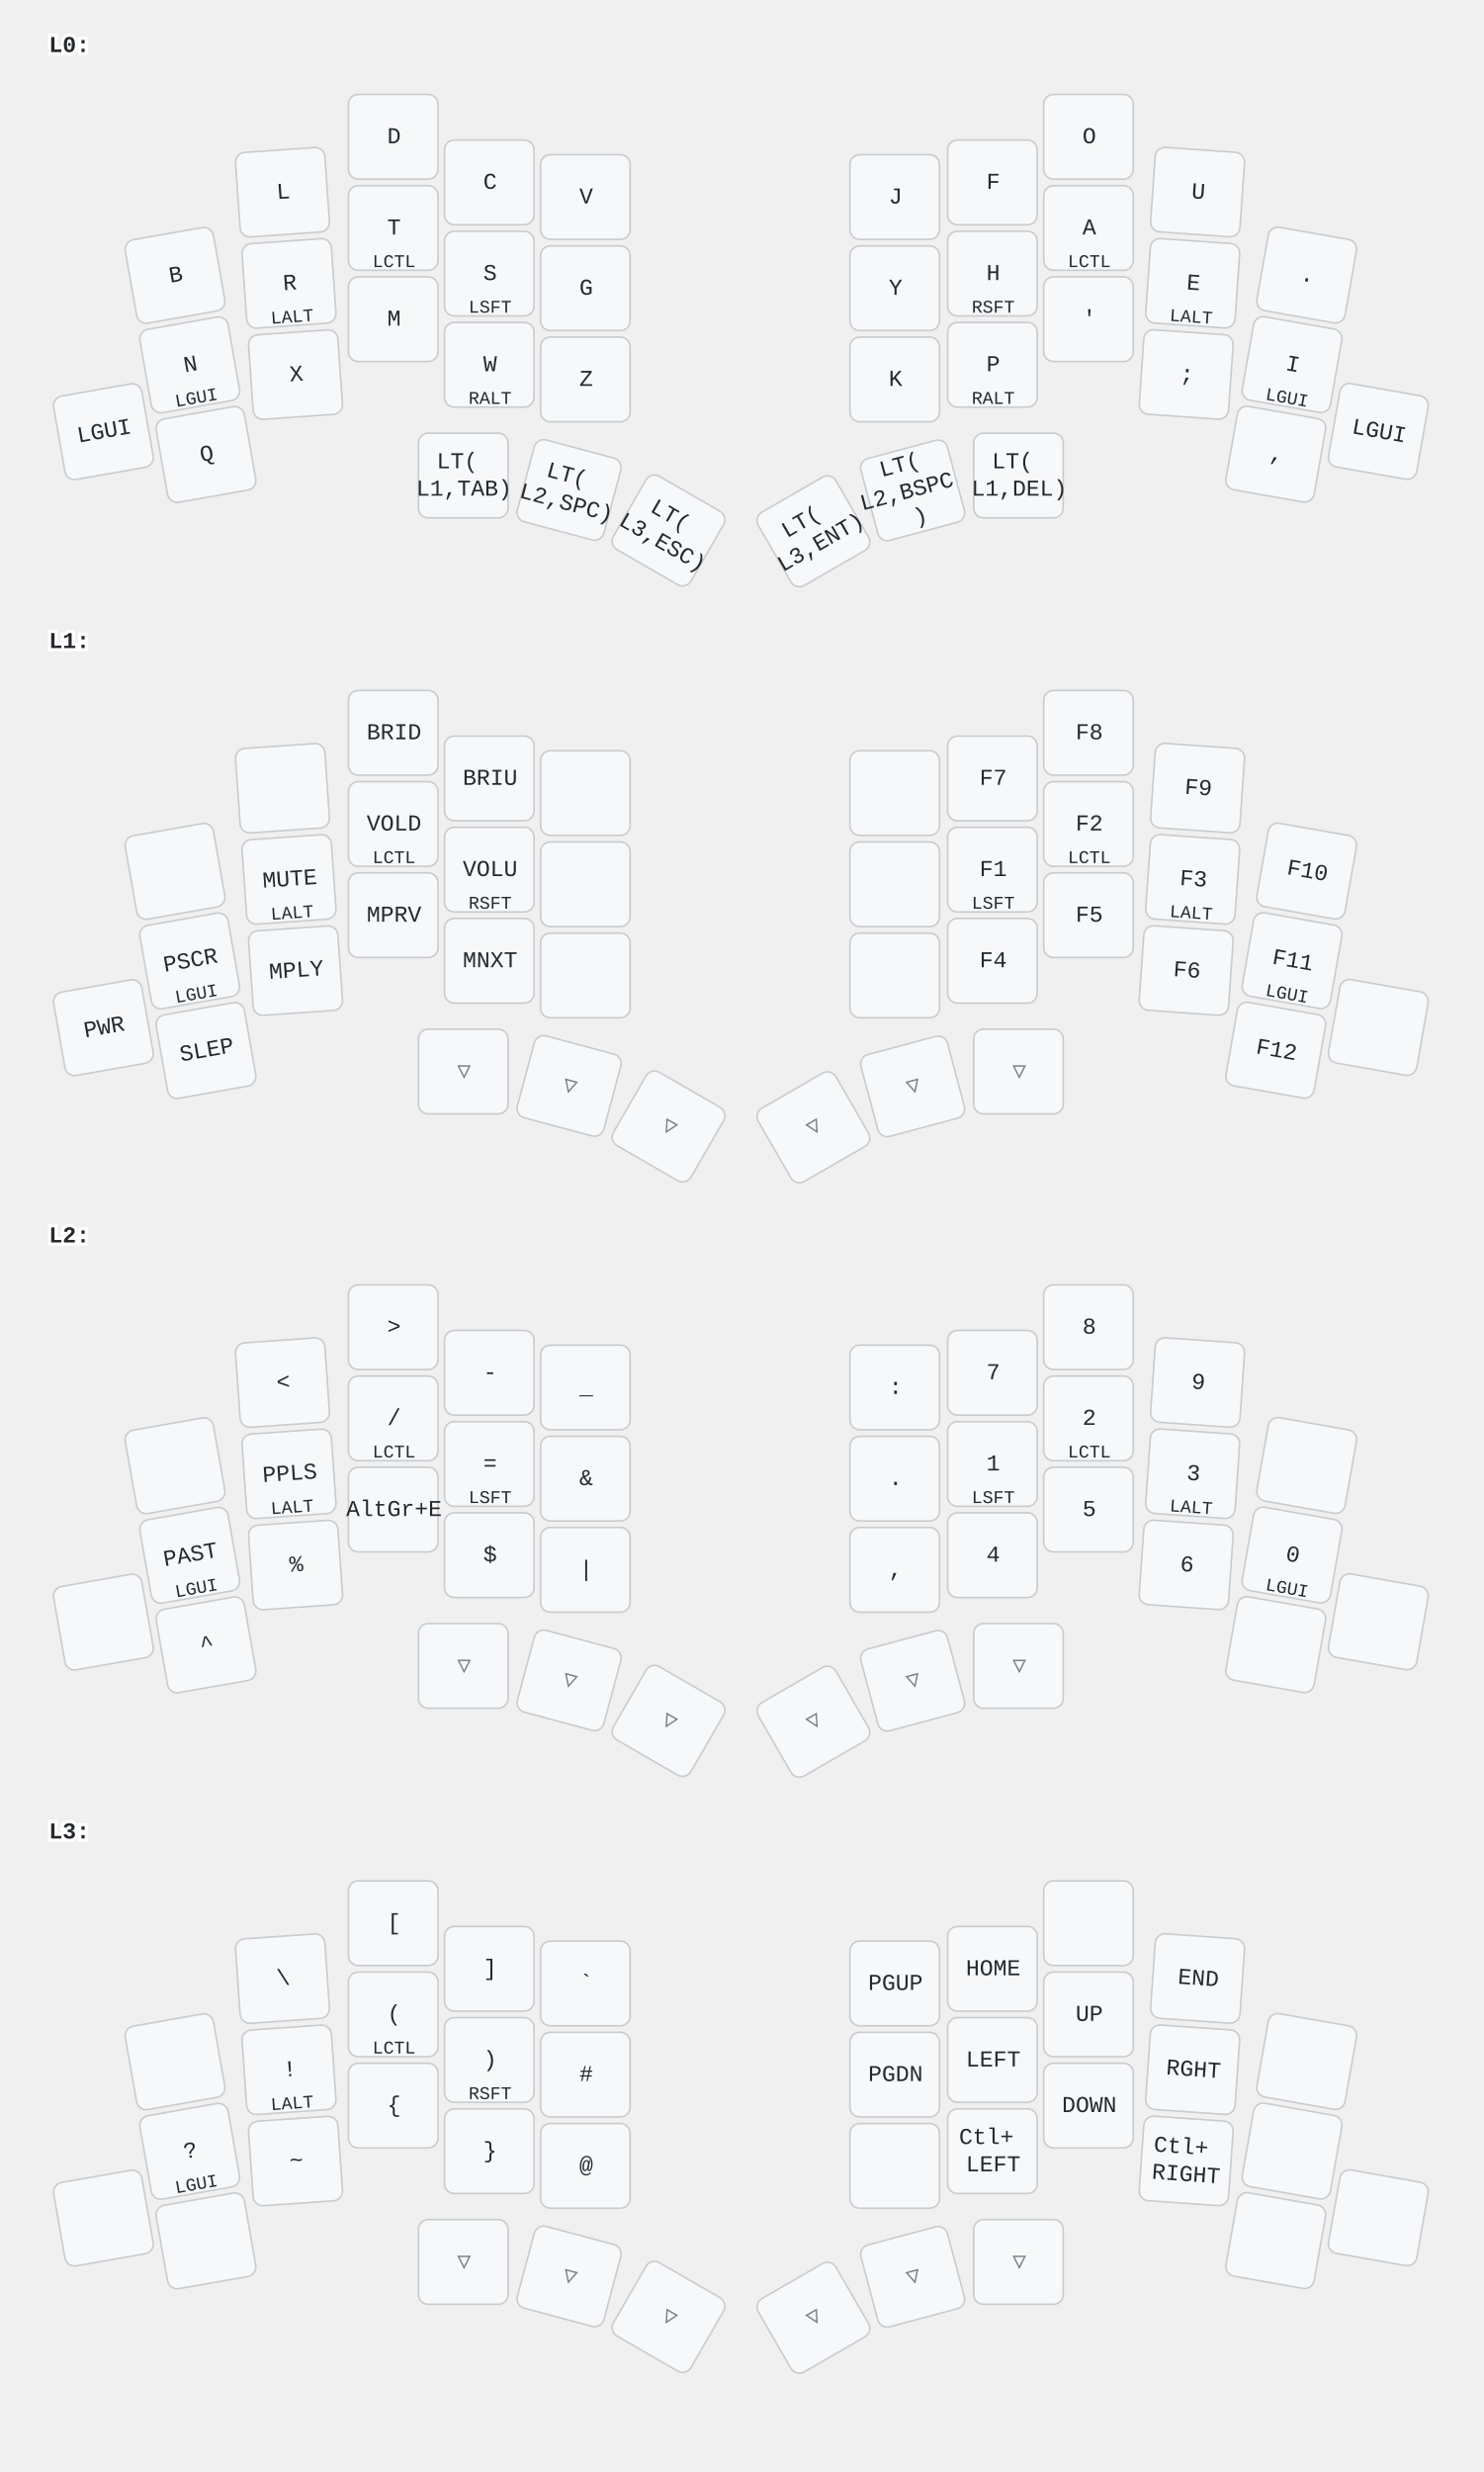
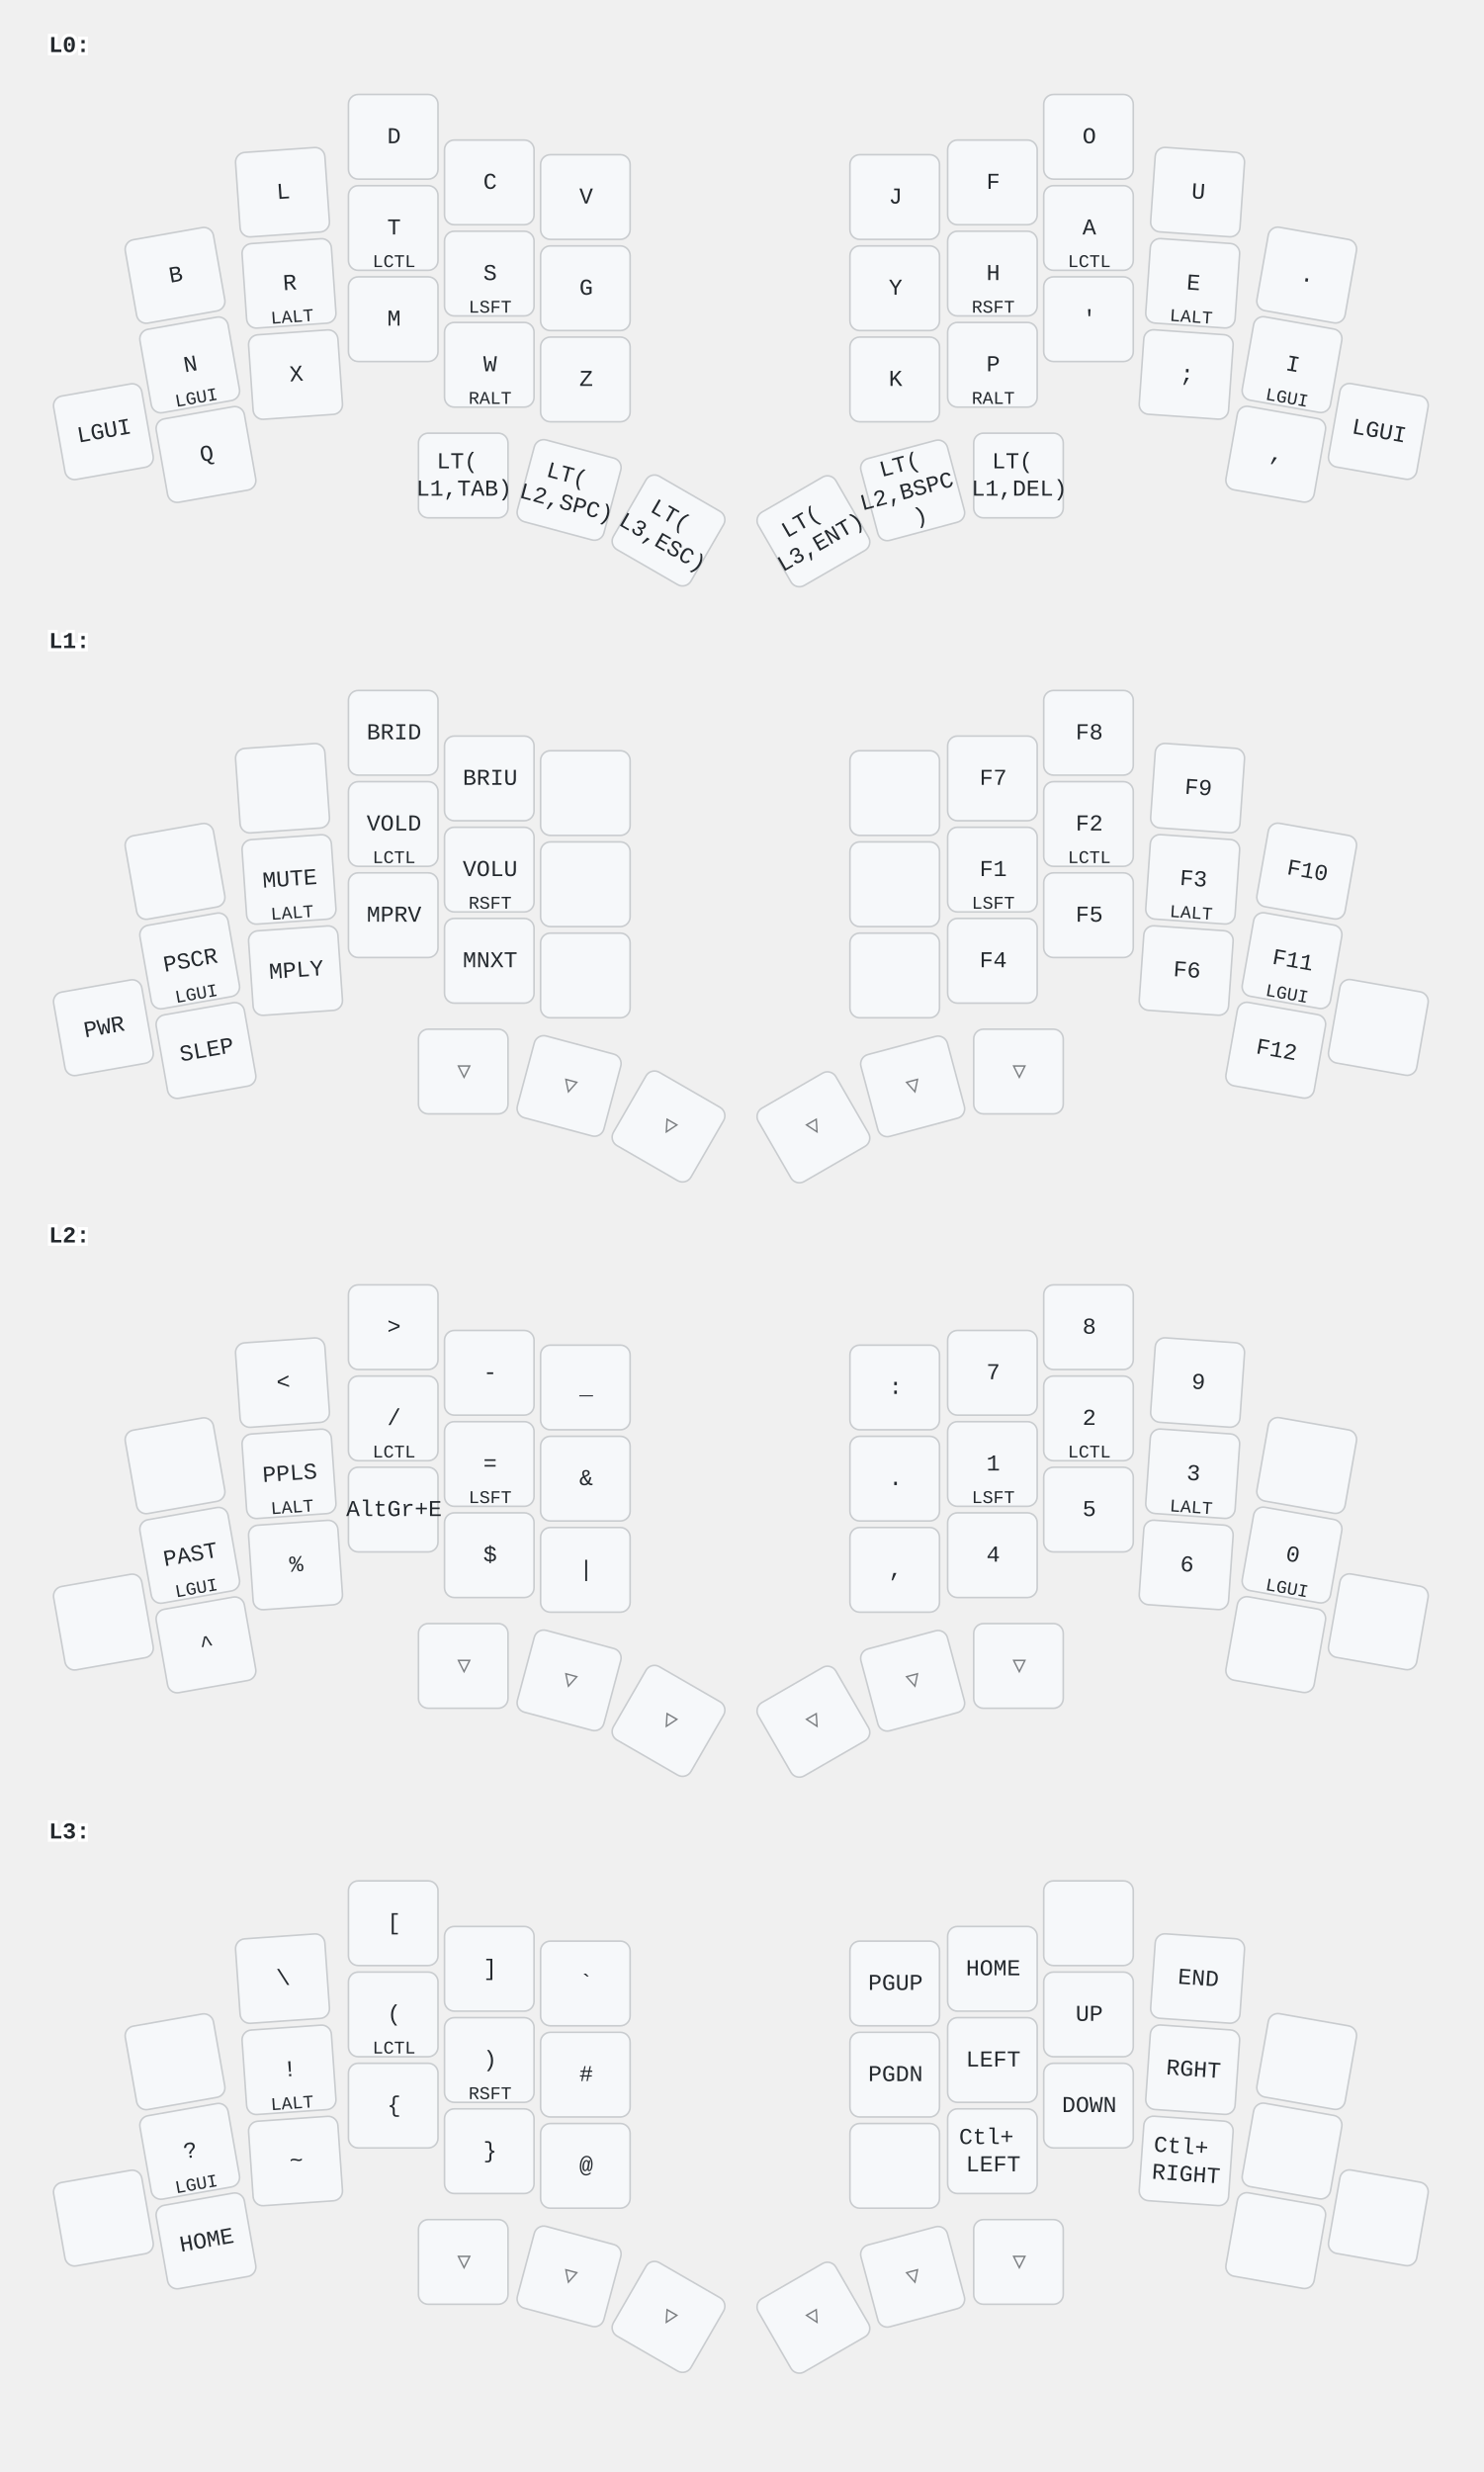
<svg xmlns="http://www.w3.org/2000/svg" width="911" height="1518" viewBox="0 0 911 1518" class="keymap">
  <style>/* inherit to force styles through use tags */
svg path {
    fill: inherit;
}

/* font and background color specifications */
svg.keymap {
    font-family: SFMono-Regular,Consolas,Liberation Mono,Menlo,monospace;
    font-size: 14px;
    font-kerning: normal;
    text-rendering: optimizeLegibility;
    fill: #24292e;
}

/* default key styling */
rect.key {
    fill: #f6f8fa;
}

rect.key, rect.combo {
    stroke: #c9cccf;
    stroke-width: 1;
}

/* default key side styling, only used is draw_key_sides is set */
rect.side {
    filter: brightness(90%);
}

/* color accent for combo boxes */
rect.combo, rect.combo-separate {
    fill: #cdf;
}

/* color accent for held keys */
rect.held, rect.combo.held {
    fill: #fdd;
}

/* color accent for ghost (optional) keys */
rect.ghost, rect.combo.ghost {
    stroke-dasharray: 4, 4;
    stroke-width: 2;
}

text {
    text-anchor: middle;
    dominant-baseline: middle;
}

/* styling for layer labels */
text.label {
    font-weight: bold;
    text-anchor: start;
    stroke: white;
    stroke-width: 4;
    paint-order: stroke;
}

/* styling for optional footer */
text.footer {
    text-anchor: end;
    dominant-baseline: auto;
    stroke: white;
    stroke-width: 4;
    paint-order: stroke;
}

/* styling for combo tap, and key non-tap label text */
text.combo, text.hold, text.shifted, text.left, text.right {
    font-size: 11px;
}

text.hold {
    text-anchor: middle;
    dominant-baseline: auto;
}

text.shifted {
    text-anchor: middle;
    dominant-baseline: hanging;
}

text.left {
    text-anchor: start;
}

text.right {
    text-anchor: end;
}

text.layer-activator {
    text-decoration: underline;
}

/* styling for hold/shifted label text in combo box */
text.combo.hold, text.combo.shifted, text.combo.left, text.combo.right {
    font-size: 8px;
}

/* lighter symbol for transparent keys */
text.trans {
    fill: #7b7e81;
}

/* styling for combo dendrons */
path.combo {
    stroke-width: 1;
    stroke: gray;
    fill: none;
}

/* Start Tabler Icons Cleanup */
/* cannot use height/width with glyphs */
.icon-tabler &gt; path {
    fill: inherit;
    stroke: inherit;
    stroke-width: 2;
}
/* hide tabler's default box */
.icon-tabler &gt; path[stroke="none"][fill="none"] {
    visibility: hidden;
}
/* End Tabler Icons Cleanup */
</style>
  <g transform="translate(30, 0)" class="layer-L0">
    <text x="0" y="28" class="label" id="L0">L0:</text>
    <g transform="translate(0, 56)">
      <g transform="translate(78, 113) rotate(-10.0)" class="key keypos-0">
        <rect rx="6" ry="6" x="-28" y="-26" width="55" height="52" class="key" />
        <text x="0" y="0" class="key tap">B</text>
      </g>
      <g transform="translate(144, 62) rotate(-4.0)" class="key keypos-1">
        <rect rx="6" ry="6" x="-28" y="-26" width="55" height="52" class="key" />
        <text x="0" y="0" class="key tap">L</text>
      </g>
      <g transform="translate(212, 28)" class="key keypos-2">
        <rect rx="6" ry="6" x="-28" y="-26" width="55" height="52" class="key" />
        <text x="0" y="0" class="key tap">D</text>
      </g>
      <g transform="translate(271, 56)" class="key keypos-3">
        <rect rx="6" ry="6" x="-28" y="-26" width="55" height="52" class="key" />
        <text x="0" y="0" class="key tap">C</text>
      </g>
      <g transform="translate(330, 65)" class="key keypos-4">
        <rect rx="6" ry="6" x="-28" y="-26" width="55" height="52" class="key" />
        <text x="0" y="0" class="key tap">V</text>
      </g>
      <g transform="translate(520, 65)" class="key keypos-5">
        <rect rx="6" ry="6" x="-28" y="-26" width="55" height="52" class="key" />
        <text x="0" y="0" class="key tap">J</text>
      </g>
      <g transform="translate(580, 56)" class="key keypos-6">
        <rect rx="6" ry="6" x="-28" y="-26" width="55" height="52" class="key" />
        <text x="0" y="0" class="key tap">F</text>
      </g>
      <g transform="translate(639, 28)" class="key keypos-7">
        <rect rx="6" ry="6" x="-28" y="-26" width="55" height="52" class="key" />
        <text x="0" y="0" class="key tap">O</text>
      </g>
      <g transform="translate(706, 62) rotate(4.0)" class="key keypos-8">
        <rect rx="6" ry="6" x="-28" y="-26" width="55" height="52" class="key" />
        <text x="0" y="0" class="key tap">U</text>
      </g>
      <g transform="translate(773, 113) rotate(10.0)" class="key keypos-9">
        <rect rx="6" ry="6" x="-28" y="-26" width="55" height="52" class="key" />
        <text x="0" y="0" class="key tap">.</text>
      </g>
      <g transform="translate(87, 168) rotate(-10.0)" class="key keypos-10">
        <rect rx="6" ry="6" x="-28" y="-26" width="55" height="52" class="key" />
        <text x="0" y="0" class="key tap">N</text>
        <text x="0" y="24" class="key hold">LGUI</text>
      </g>
      <g transform="translate(148, 118) rotate(-4.0)" class="key keypos-11">
        <rect rx="6" ry="6" x="-28" y="-26" width="55" height="52" class="key" />
        <text x="0" y="0" class="key tap">R</text>
        <text x="0" y="24" class="key hold">LALT</text>
      </g>
      <g transform="translate(212, 84)" class="key keypos-12">
        <rect rx="6" ry="6" x="-28" y="-26" width="55" height="52" class="key" />
        <text x="0" y="0" class="key tap">T</text>
        <text x="0" y="24" class="key hold">LCTL</text>
      </g>
      <g transform="translate(271, 112)" class="key keypos-13">
        <rect rx="6" ry="6" x="-28" y="-26" width="55" height="52" class="key" />
        <text x="0" y="0" class="key tap">S</text>
        <text x="0" y="24" class="key hold">LSFT</text>
      </g>
      <g transform="translate(330, 121)" class="key keypos-14">
        <rect rx="6" ry="6" x="-28" y="-26" width="55" height="52" class="key" />
        <text x="0" y="0" class="key tap">G</text>
      </g>
      <g transform="translate(520, 121)" class="key keypos-15">
        <rect rx="6" ry="6" x="-28" y="-26" width="55" height="52" class="key" />
        <text x="0" y="0" class="key tap">Y</text>
      </g>
      <g transform="translate(580, 112)" class="key keypos-16">
        <rect rx="6" ry="6" x="-28" y="-26" width="55" height="52" class="key" />
        <text x="0" y="0" class="key tap">H</text>
        <text x="0" y="24" class="key hold">RSFT</text>
      </g>
      <g transform="translate(639, 84)" class="key keypos-17">
        <rect rx="6" ry="6" x="-28" y="-26" width="55" height="52" class="key" />
        <text x="0" y="0" class="key tap">A</text>
        <text x="0" y="24" class="key hold">LCTL</text>
      </g>
      <g transform="translate(703, 118) rotate(4.0)" class="key keypos-18">
        <rect rx="6" ry="6" x="-28" y="-26" width="55" height="52" class="key" />
        <text x="0" y="0" class="key tap">E</text>
        <text x="0" y="24" class="key hold">LALT</text>
      </g>
      <g transform="translate(764, 168) rotate(10.0)" class="key keypos-19">
        <rect rx="6" ry="6" x="-28" y="-26" width="55" height="52" class="key" />
        <text x="0" y="0" class="key tap">I</text>
        <text x="0" y="24" class="key hold">LGUI</text>
      </g>
      <g transform="translate(34, 209) rotate(-10.0)" class="key keypos-20">
        <rect rx="6" ry="6" x="-28" y="-26" width="55" height="52" class="key" />
        <text x="0" y="0" class="key tap">LGUI</text>
      </g>
      <g transform="translate(97, 223) rotate(-10.0)" class="key keypos-21">
        <rect rx="6" ry="6" x="-28" y="-26" width="55" height="52" class="key" />
        <text x="0" y="0" class="key tap">Q</text>
      </g>
      <g transform="translate(152, 174) rotate(-4.0)" class="key keypos-22">
        <rect rx="6" ry="6" x="-28" y="-26" width="55" height="52" class="key" />
        <text x="0" y="0" class="key tap">X</text>
      </g>
      <g transform="translate(212, 140)" class="key keypos-23">
        <rect rx="6" ry="6" x="-28" y="-26" width="55" height="52" class="key" />
        <text x="0" y="0" class="key tap">M</text>
      </g>
      <g transform="translate(271, 168)" class="key keypos-24">
        <rect rx="6" ry="6" x="-28" y="-26" width="55" height="52" class="key" />
        <text x="0" y="0" class="key tap">W</text>
        <text x="0" y="24" class="key hold">RALT</text>
      </g>
      <g transform="translate(330, 177)" class="key keypos-25">
        <rect rx="6" ry="6" x="-28" y="-26" width="55" height="52" class="key" />
        <text x="0" y="0" class="key tap">Z</text>
      </g>
      <g transform="translate(520, 177)" class="key keypos-26">
        <rect rx="6" ry="6" x="-28" y="-26" width="55" height="52" class="key" />
        <text x="0" y="0" class="key tap">K</text>
      </g>
      <g transform="translate(580, 168)" class="key keypos-27">
        <rect rx="6" ry="6" x="-28" y="-26" width="55" height="52" class="key" />
        <text x="0" y="0" class="key tap">P</text>
        <text x="0" y="24" class="key hold">RALT</text>
      </g>
      <g transform="translate(639, 140)" class="key keypos-28">
        <rect rx="6" ry="6" x="-28" y="-26" width="55" height="52" class="key" />
        <text x="0" y="0" class="key tap">'</text>
      </g>
      <g transform="translate(699, 174) rotate(4.0)" class="key keypos-29">
        <rect rx="6" ry="6" x="-28" y="-26" width="55" height="52" class="key" />
        <text x="0" y="0" class="key tap">;</text>
      </g>
      <g transform="translate(754, 223) rotate(10.0)" class="key keypos-30">
        <rect rx="6" ry="6" x="-28" y="-26" width="55" height="52" class="key" />
        <text x="0" y="0" class="key tap">,</text>
      </g>
      <g transform="translate(817, 209) rotate(10.0)" class="key keypos-31">
        <rect rx="6" ry="6" x="-28" y="-26" width="55" height="52" class="key" />
        <text x="0" y="0" class="key tap">LGUI</text>
      </g>
      <g transform="translate(255, 236)" class="key keypos-32">
        <rect rx="6" ry="6" x="-28" y="-26" width="55" height="52" class="key" />
        <text x="0" y="0" class="key tap">
          <tspan x="0" dy="-0.6em">LT(</tspan>
          <tspan x="0" dy="1.2em">L1,TAB)</tspan>
        </text>
      </g>
      <g transform="translate(320, 245) rotate(15.0)" class="key keypos-33">
        <rect rx="6" ry="6" x="-28" y="-26" width="55" height="52" class="key" />
        <text x="0" y="0" class="key tap">
          <tspan x="0" dy="-0.6em">LT(</tspan>
          <tspan x="0" dy="1.2em">L2,SPC)</tspan>
        </text>
      </g>
      <g transform="translate(381, 270) rotate(30.0)" class="key keypos-34">
        <rect rx="6" ry="6" x="-28" y="-26" width="55" height="52" class="key" />
        <text x="0" y="0" class="key tap">
          <tspan x="0" dy="-0.6em">LT(</tspan>
          <tspan x="0" dy="1.2em">L3,ESC)</tspan>
        </text>
      </g>
      <g transform="translate(470, 270) rotate(-30.0)" class="key keypos-35">
        <rect rx="6" ry="6" x="-28" y="-26" width="55" height="52" class="key" />
        <text x="0" y="0" class="key tap">
          <tspan x="0" dy="-0.6em">LT(</tspan>
          <tspan x="0" dy="1.2em">L3,ENT)</tspan>
        </text>
      </g>
      <g transform="translate(531, 245) rotate(-15.0)" class="key keypos-36">
        <rect rx="6" ry="6" x="-28" y="-26" width="55" height="52" class="key" />
        <text x="0" y="0" class="key tap">
          <tspan x="0" dy="-1.2em">LT(</tspan>
          <tspan x="0" dy="1.2em">L2,BSPC</tspan>
          <tspan x="0" dy="1.2em">)</tspan>
        </text>
      </g>
      <g transform="translate(596, 236)" class="key keypos-37">
        <rect rx="6" ry="6" x="-28" y="-26" width="55" height="52" class="key" />
        <text x="0" y="0" class="key tap">
          <tspan x="0" dy="-0.6em">LT(</tspan>
          <tspan x="0" dy="1.2em">L1,DEL)</tspan>
        </text>
      </g>
    </g>
  </g>
  <g transform="translate(30, 366)" class="layer-L1">
    <text x="0" y="28" class="label" id="L1">L1:</text>
    <g transform="translate(0, 56)">
      <g transform="translate(78, 113) rotate(-10.0)" class="key keypos-0">
        <rect rx="6" ry="6" x="-28" y="-26" width="55" height="52" class="key" />
      </g>
      <g transform="translate(144, 62) rotate(-4.0)" class="key keypos-1">
        <rect rx="6" ry="6" x="-28" y="-26" width="55" height="52" class="key" />
      </g>
      <g transform="translate(212, 28)" class="key keypos-2">
        <rect rx="6" ry="6" x="-28" y="-26" width="55" height="52" class="key" />
        <text x="0" y="0" class="key tap">BRID</text>
      </g>
      <g transform="translate(271, 56)" class="key keypos-3">
        <rect rx="6" ry="6" x="-28" y="-26" width="55" height="52" class="key" />
        <text x="0" y="0" class="key tap">BRIU</text>
      </g>
      <g transform="translate(330, 65)" class="key keypos-4">
        <rect rx="6" ry="6" x="-28" y="-26" width="55" height="52" class="key" />
      </g>
      <g transform="translate(520, 65)" class="key keypos-5">
        <rect rx="6" ry="6" x="-28" y="-26" width="55" height="52" class="key" />
      </g>
      <g transform="translate(580, 56)" class="key keypos-6">
        <rect rx="6" ry="6" x="-28" y="-26" width="55" height="52" class="key" />
        <text x="0" y="0" class="key tap">F7</text>
      </g>
      <g transform="translate(639, 28)" class="key keypos-7">
        <rect rx="6" ry="6" x="-28" y="-26" width="55" height="52" class="key" />
        <text x="0" y="0" class="key tap">F8</text>
      </g>
      <g transform="translate(706, 62) rotate(4.0)" class="key keypos-8">
        <rect rx="6" ry="6" x="-28" y="-26" width="55" height="52" class="key" />
        <text x="0" y="0" class="key tap">F9</text>
      </g>
      <g transform="translate(773, 113) rotate(10.0)" class="key keypos-9">
        <rect rx="6" ry="6" x="-28" y="-26" width="55" height="52" class="key" />
        <text x="0" y="0" class="key tap">F10</text>
      </g>
      <g transform="translate(87, 168) rotate(-10.0)" class="key keypos-10">
        <rect rx="6" ry="6" x="-28" y="-26" width="55" height="52" class="key" />
        <text x="0" y="0" class="key tap">PSCR</text>
        <text x="0" y="24" class="key hold">LGUI</text>
      </g>
      <g transform="translate(148, 118) rotate(-4.0)" class="key keypos-11">
        <rect rx="6" ry="6" x="-28" y="-26" width="55" height="52" class="key" />
        <text x="0" y="0" class="key tap">MUTE</text>
        <text x="0" y="24" class="key hold">LALT</text>
      </g>
      <g transform="translate(212, 84)" class="key keypos-12">
        <rect rx="6" ry="6" x="-28" y="-26" width="55" height="52" class="key" />
        <text x="0" y="0" class="key tap">VOLD</text>
        <text x="0" y="24" class="key hold">LCTL</text>
      </g>
      <g transform="translate(271, 112)" class="key keypos-13">
        <rect rx="6" ry="6" x="-28" y="-26" width="55" height="52" class="key" />
        <text x="0" y="0" class="key tap">VOLU</text>
        <text x="0" y="24" class="key hold">RSFT</text>
      </g>
      <g transform="translate(330, 121)" class="key keypos-14">
        <rect rx="6" ry="6" x="-28" y="-26" width="55" height="52" class="key" />
      </g>
      <g transform="translate(520, 121)" class="key keypos-15">
        <rect rx="6" ry="6" x="-28" y="-26" width="55" height="52" class="key" />
      </g>
      <g transform="translate(580, 112)" class="key keypos-16">
        <rect rx="6" ry="6" x="-28" y="-26" width="55" height="52" class="key" />
        <text x="0" y="0" class="key tap">F1</text>
        <text x="0" y="24" class="key hold">LSFT</text>
      </g>
      <g transform="translate(639, 84)" class="key keypos-17">
        <rect rx="6" ry="6" x="-28" y="-26" width="55" height="52" class="key" />
        <text x="0" y="0" class="key tap">F2</text>
        <text x="0" y="24" class="key hold">LCTL</text>
      </g>
      <g transform="translate(703, 118) rotate(4.0)" class="key keypos-18">
        <rect rx="6" ry="6" x="-28" y="-26" width="55" height="52" class="key" />
        <text x="0" y="0" class="key tap">F3</text>
        <text x="0" y="24" class="key hold">LALT</text>
      </g>
      <g transform="translate(764, 168) rotate(10.0)" class="key keypos-19">
        <rect rx="6" ry="6" x="-28" y="-26" width="55" height="52" class="key" />
        <text x="0" y="0" class="key tap">F11</text>
        <text x="0" y="24" class="key hold">LGUI</text>
      </g>
      <g transform="translate(34, 209) rotate(-10.0)" class="key keypos-20">
        <rect rx="6" ry="6" x="-28" y="-26" width="55" height="52" class="key" />
        <text x="0" y="0" class="key tap">PWR</text>
      </g>
      <g transform="translate(97, 223) rotate(-10.0)" class="key keypos-21">
        <rect rx="6" ry="6" x="-28" y="-26" width="55" height="52" class="key" />
        <text x="0" y="0" class="key tap">SLEP</text>
      </g>
      <g transform="translate(152, 174) rotate(-4.0)" class="key keypos-22">
        <rect rx="6" ry="6" x="-28" y="-26" width="55" height="52" class="key" />
        <text x="0" y="0" class="key tap">MPLY</text>
      </g>
      <g transform="translate(212, 140)" class="key keypos-23">
        <rect rx="6" ry="6" x="-28" y="-26" width="55" height="52" class="key" />
        <text x="0" y="0" class="key tap">MPRV</text>
      </g>
      <g transform="translate(271, 168)" class="key keypos-24">
        <rect rx="6" ry="6" x="-28" y="-26" width="55" height="52" class="key" />
        <text x="0" y="0" class="key tap">MNXT</text>
      </g>
      <g transform="translate(330, 177)" class="key keypos-25">
        <rect rx="6" ry="6" x="-28" y="-26" width="55" height="52" class="key" />
      </g>
      <g transform="translate(520, 177)" class="key keypos-26">
        <rect rx="6" ry="6" x="-28" y="-26" width="55" height="52" class="key" />
      </g>
      <g transform="translate(580, 168)" class="key keypos-27">
        <rect rx="6" ry="6" x="-28" y="-26" width="55" height="52" class="key" />
        <text x="0" y="0" class="key tap">F4</text>
      </g>
      <g transform="translate(639, 140)" class="key keypos-28">
        <rect rx="6" ry="6" x="-28" y="-26" width="55" height="52" class="key" />
        <text x="0" y="0" class="key tap">F5</text>
      </g>
      <g transform="translate(699, 174) rotate(4.0)" class="key keypos-29">
        <rect rx="6" ry="6" x="-28" y="-26" width="55" height="52" class="key" />
        <text x="0" y="0" class="key tap">F6</text>
      </g>
      <g transform="translate(754, 223) rotate(10.0)" class="key keypos-30">
        <rect rx="6" ry="6" x="-28" y="-26" width="55" height="52" class="key" />
        <text x="0" y="0" class="key tap">F12</text>
      </g>
      <g transform="translate(817, 209) rotate(10.0)" class="key keypos-31">
        <rect rx="6" ry="6" x="-28" y="-26" width="55" height="52" class="key" />
      </g>
      <g transform="translate(255, 236)" class="key trans keypos-32">
        <rect rx="6" ry="6" x="-28" y="-26" width="55" height="52" class="key trans" />
        <text x="0" y="0" class="key trans tap">▽</text>
      </g>
      <g transform="translate(320, 245) rotate(15.0)" class="key trans keypos-33">
        <rect rx="6" ry="6" x="-28" y="-26" width="55" height="52" class="key trans" />
        <text x="0" y="0" class="key trans tap">▽</text>
      </g>
      <g transform="translate(381, 270) rotate(30.0)" class="key trans keypos-34">
        <rect rx="6" ry="6" x="-28" y="-26" width="55" height="52" class="key trans" />
        <text x="0" y="0" class="key trans tap">▽</text>
      </g>
      <g transform="translate(470, 270) rotate(-30.0)" class="key trans keypos-35">
        <rect rx="6" ry="6" x="-28" y="-26" width="55" height="52" class="key trans" />
        <text x="0" y="0" class="key trans tap">▽</text>
      </g>
      <g transform="translate(531, 245) rotate(-15.0)" class="key trans keypos-36">
        <rect rx="6" ry="6" x="-28" y="-26" width="55" height="52" class="key trans" />
        <text x="0" y="0" class="key trans tap">▽</text>
      </g>
      <g transform="translate(596, 236)" class="key trans keypos-37">
        <rect rx="6" ry="6" x="-28" y="-26" width="55" height="52" class="key trans" />
        <text x="0" y="0" class="key trans tap">▽</text>
      </g>
    </g>
  </g>
  <g transform="translate(30, 731)" class="layer-L2">
    <text x="0" y="28" class="label" id="L2">L2:</text>
    <g transform="translate(0, 56)">
      <g transform="translate(78, 113) rotate(-10.0)" class="key keypos-0">
        <rect rx="6" ry="6" x="-28" y="-26" width="55" height="52" class="key" />
      </g>
      <g transform="translate(144, 62) rotate(-4.0)" class="key keypos-1">
        <rect rx="6" ry="6" x="-28" y="-26" width="55" height="52" class="key" />
        <text x="0" y="0" class="key tap">&lt;</text>
      </g>
      <g transform="translate(212, 28)" class="key keypos-2">
        <rect rx="6" ry="6" x="-28" y="-26" width="55" height="52" class="key" />
        <text x="0" y="0" class="key tap">&gt;</text>
      </g>
      <g transform="translate(271, 56)" class="key keypos-3">
        <rect rx="6" ry="6" x="-28" y="-26" width="55" height="52" class="key" />
        <text x="0" y="0" class="key tap">-</text>
      </g>
      <g transform="translate(330, 65)" class="key keypos-4">
        <rect rx="6" ry="6" x="-28" y="-26" width="55" height="52" class="key" />
        <text x="0" y="0" class="key tap">_</text>
      </g>
      <g transform="translate(520, 65)" class="key keypos-5">
        <rect rx="6" ry="6" x="-28" y="-26" width="55" height="52" class="key" />
        <text x="0" y="0" class="key tap">:</text>
      </g>
      <g transform="translate(580, 56)" class="key keypos-6">
        <rect rx="6" ry="6" x="-28" y="-26" width="55" height="52" class="key" />
        <text x="0" y="0" class="key tap">7</text>
      </g>
      <g transform="translate(639, 28)" class="key keypos-7">
        <rect rx="6" ry="6" x="-28" y="-26" width="55" height="52" class="key" />
        <text x="0" y="0" class="key tap">8</text>
      </g>
      <g transform="translate(706, 62) rotate(4.0)" class="key keypos-8">
        <rect rx="6" ry="6" x="-28" y="-26" width="55" height="52" class="key" />
        <text x="0" y="0" class="key tap">9</text>
      </g>
      <g transform="translate(773, 113) rotate(10.0)" class="key keypos-9">
        <rect rx="6" ry="6" x="-28" y="-26" width="55" height="52" class="key" />
      </g>
      <g transform="translate(87, 168) rotate(-10.0)" class="key keypos-10">
        <rect rx="6" ry="6" x="-28" y="-26" width="55" height="52" class="key" />
        <text x="0" y="0" class="key tap">PAST</text>
        <text x="0" y="24" class="key hold">LGUI</text>
      </g>
      <g transform="translate(148, 118) rotate(-4.0)" class="key keypos-11">
        <rect rx="6" ry="6" x="-28" y="-26" width="55" height="52" class="key" />
        <text x="0" y="0" class="key tap">PPLS</text>
        <text x="0" y="24" class="key hold">LALT</text>
      </g>
      <g transform="translate(212, 84)" class="key keypos-12">
        <rect rx="6" ry="6" x="-28" y="-26" width="55" height="52" class="key" />
        <text x="0" y="0" class="key tap">/</text>
        <text x="0" y="24" class="key hold">LCTL</text>
      </g>
      <g transform="translate(271, 112)" class="key keypos-13">
        <rect rx="6" ry="6" x="-28" y="-26" width="55" height="52" class="key" />
        <text x="0" y="0" class="key tap">=</text>
        <text x="0" y="24" class="key hold">LSFT</text>
      </g>
      <g transform="translate(330, 121)" class="key keypos-14">
        <rect rx="6" ry="6" x="-28" y="-26" width="55" height="52" class="key" />
        <text x="0" y="0" class="key tap">&amp;</text>
      </g>
      <g transform="translate(520, 121)" class="key keypos-15">
        <rect rx="6" ry="6" x="-28" y="-26" width="55" height="52" class="key" />
        <text x="0" y="0" class="key tap">.</text>
      </g>
      <g transform="translate(580, 112)" class="key keypos-16">
        <rect rx="6" ry="6" x="-28" y="-26" width="55" height="52" class="key" />
        <text x="0" y="0" class="key tap">1</text>
        <text x="0" y="24" class="key hold">LSFT</text>
      </g>
      <g transform="translate(639, 84)" class="key keypos-17">
        <rect rx="6" ry="6" x="-28" y="-26" width="55" height="52" class="key" />
        <text x="0" y="0" class="key tap">2</text>
        <text x="0" y="24" class="key hold">LCTL</text>
      </g>
      <g transform="translate(703, 118) rotate(4.0)" class="key keypos-18">
        <rect rx="6" ry="6" x="-28" y="-26" width="55" height="52" class="key" />
        <text x="0" y="0" class="key tap">3</text>
        <text x="0" y="24" class="key hold">LALT</text>
      </g>
      <g transform="translate(764, 168) rotate(10.0)" class="key keypos-19">
        <rect rx="6" ry="6" x="-28" y="-26" width="55" height="52" class="key" />
        <text x="0" y="0" class="key tap">0</text>
        <text x="0" y="24" class="key hold">LGUI</text>
      </g>
      <g transform="translate(34, 209) rotate(-10.0)" class="key keypos-20">
        <rect rx="6" ry="6" x="-28" y="-26" width="55" height="52" class="key" />
      </g>
      <g transform="translate(97, 223) rotate(-10.0)" class="key keypos-21">
        <rect rx="6" ry="6" x="-28" y="-26" width="55" height="52" class="key" />
        <text x="0" y="0" class="key tap">^</text>
      </g>
      <g transform="translate(152, 174) rotate(-4.0)" class="key keypos-22">
        <rect rx="6" ry="6" x="-28" y="-26" width="55" height="52" class="key" />
        <text x="0" y="0" class="key tap">%</text>
      </g>
      <g transform="translate(212, 140)" class="key keypos-23">
        <rect rx="6" ry="6" x="-28" y="-26" width="55" height="52" class="key" />
        <text x="0" y="0" class="key tap">AltGr+E</text>
      </g>
      <g transform="translate(271, 168)" class="key keypos-24">
        <rect rx="6" ry="6" x="-28" y="-26" width="55" height="52" class="key" />
        <text x="0" y="0" class="key tap">$</text>
      </g>
      <g transform="translate(330, 177)" class="key keypos-25">
        <rect rx="6" ry="6" x="-28" y="-26" width="55" height="52" class="key" />
        <text x="0" y="0" class="key tap">|</text>
      </g>
      <g transform="translate(520, 177)" class="key keypos-26">
        <rect rx="6" ry="6" x="-28" y="-26" width="55" height="52" class="key" />
        <text x="0" y="0" class="key tap">,</text>
      </g>
      <g transform="translate(580, 168)" class="key keypos-27">
        <rect rx="6" ry="6" x="-28" y="-26" width="55" height="52" class="key" />
        <text x="0" y="0" class="key tap">4</text>
      </g>
      <g transform="translate(639, 140)" class="key keypos-28">
        <rect rx="6" ry="6" x="-28" y="-26" width="55" height="52" class="key" />
        <text x="0" y="0" class="key tap">5</text>
      </g>
      <g transform="translate(699, 174) rotate(4.0)" class="key keypos-29">
        <rect rx="6" ry="6" x="-28" y="-26" width="55" height="52" class="key" />
        <text x="0" y="0" class="key tap">6</text>
      </g>
      <g transform="translate(754, 223) rotate(10.0)" class="key keypos-30">
        <rect rx="6" ry="6" x="-28" y="-26" width="55" height="52" class="key" />
      </g>
      <g transform="translate(817, 209) rotate(10.0)" class="key keypos-31">
        <rect rx="6" ry="6" x="-28" y="-26" width="55" height="52" class="key" />
      </g>
      <g transform="translate(255, 236)" class="key trans keypos-32">
        <rect rx="6" ry="6" x="-28" y="-26" width="55" height="52" class="key trans" />
        <text x="0" y="0" class="key trans tap">▽</text>
      </g>
      <g transform="translate(320, 245) rotate(15.0)" class="key trans keypos-33">
        <rect rx="6" ry="6" x="-28" y="-26" width="55" height="52" class="key trans" />
        <text x="0" y="0" class="key trans tap">▽</text>
      </g>
      <g transform="translate(381, 270) rotate(30.0)" class="key trans keypos-34">
        <rect rx="6" ry="6" x="-28" y="-26" width="55" height="52" class="key trans" />
        <text x="0" y="0" class="key trans tap">▽</text>
      </g>
      <g transform="translate(470, 270) rotate(-30.0)" class="key trans keypos-35">
        <rect rx="6" ry="6" x="-28" y="-26" width="55" height="52" class="key trans" />
        <text x="0" y="0" class="key trans tap">▽</text>
      </g>
      <g transform="translate(531, 245) rotate(-15.0)" class="key trans keypos-36">
        <rect rx="6" ry="6" x="-28" y="-26" width="55" height="52" class="key trans" />
        <text x="0" y="0" class="key trans tap">▽</text>
      </g>
      <g transform="translate(596, 236)" class="key trans keypos-37">
        <rect rx="6" ry="6" x="-28" y="-26" width="55" height="52" class="key trans" />
        <text x="0" y="0" class="key trans tap">▽</text>
      </g>
    </g>
  </g>
  <g transform="translate(30, 1097)" class="layer-L3">
    <text x="0" y="28" class="label" id="L3">L3:</text>
    <g transform="translate(0, 56)">
      <g transform="translate(78, 113) rotate(-10.0)" class="key keypos-0">
        <rect rx="6" ry="6" x="-28" y="-26" width="55" height="52" class="key" />
      </g>
      <g transform="translate(144, 62) rotate(-4.0)" class="key keypos-1">
        <rect rx="6" ry="6" x="-28" y="-26" width="55" height="52" class="key" />
        <text x="0" y="0" class="key tap">\</text>
      </g>
      <g transform="translate(212, 28)" class="key keypos-2">
        <rect rx="6" ry="6" x="-28" y="-26" width="55" height="52" class="key" />
        <text x="0" y="0" class="key tap">[</text>
      </g>
      <g transform="translate(271, 56)" class="key keypos-3">
        <rect rx="6" ry="6" x="-28" y="-26" width="55" height="52" class="key" />
        <text x="0" y="0" class="key tap">]</text>
      </g>
      <g transform="translate(330, 65)" class="key keypos-4">
        <rect rx="6" ry="6" x="-28" y="-26" width="55" height="52" class="key" />
        <text x="0" y="0" class="key tap">`</text>
      </g>
      <g transform="translate(520, 65)" class="key keypos-5">
        <rect rx="6" ry="6" x="-28" y="-26" width="55" height="52" class="key" />
        <text x="0" y="0" class="key tap">PGUP</text>
      </g>
      <g transform="translate(580, 56)" class="key keypos-6">
        <rect rx="6" ry="6" x="-28" y="-26" width="55" height="52" class="key" />
        <text x="0" y="0" class="key tap">HOME</text>
      </g>
      <g transform="translate(639, 28)" class="key keypos-7">
        <rect rx="6" ry="6" x="-28" y="-26" width="55" height="52" class="key" />
      </g>
      <g transform="translate(706, 62) rotate(4.0)" class="key keypos-8">
        <rect rx="6" ry="6" x="-28" y="-26" width="55" height="52" class="key" />
        <text x="0" y="0" class="key tap">END</text>
      </g>
      <g transform="translate(773, 113) rotate(10.0)" class="key keypos-9">
        <rect rx="6" ry="6" x="-28" y="-26" width="55" height="52" class="key" />
      </g>
      <g transform="translate(87, 168) rotate(-10.0)" class="key keypos-10">
        <rect rx="6" ry="6" x="-28" y="-26" width="55" height="52" class="key" />
        <text x="0" y="0" class="key tap">?</text>
        <text x="0" y="24" class="key hold">LGUI</text>
      </g>
      <g transform="translate(148, 118) rotate(-4.0)" class="key keypos-11">
        <rect rx="6" ry="6" x="-28" y="-26" width="55" height="52" class="key" />
        <text x="0" y="0" class="key tap">!</text>
        <text x="0" y="24" class="key hold">LALT</text>
      </g>
      <g transform="translate(212, 84)" class="key keypos-12">
        <rect rx="6" ry="6" x="-28" y="-26" width="55" height="52" class="key" />
        <text x="0" y="0" class="key tap">(</text>
        <text x="0" y="24" class="key hold">LCTL</text>
      </g>
      <g transform="translate(271, 112)" class="key keypos-13">
        <rect rx="6" ry="6" x="-28" y="-26" width="55" height="52" class="key" />
        <text x="0" y="0" class="key tap">)</text>
        <text x="0" y="24" class="key hold">RSFT</text>
      </g>
      <g transform="translate(330, 121)" class="key keypos-14">
        <rect rx="6" ry="6" x="-28" y="-26" width="55" height="52" class="key" />
        <text x="0" y="0" class="key tap">#</text>
      </g>
      <g transform="translate(520, 121)" class="key keypos-15">
        <rect rx="6" ry="6" x="-28" y="-26" width="55" height="52" class="key" />
        <text x="0" y="0" class="key tap">PGDN</text>
      </g>
      <g transform="translate(580, 112)" class="key keypos-16">
        <rect rx="6" ry="6" x="-28" y="-26" width="55" height="52" class="key" />
        <text x="0" y="0" class="key tap">LEFT</text>
      </g>
      <g transform="translate(639, 84)" class="key keypos-17">
        <rect rx="6" ry="6" x="-28" y="-26" width="55" height="52" class="key" />
        <text x="0" y="0" class="key tap">UP</text>
      </g>
      <g transform="translate(703, 118) rotate(4.0)" class="key keypos-18">
        <rect rx="6" ry="6" x="-28" y="-26" width="55" height="52" class="key" />
        <text x="0" y="0" class="key tap">RGHT</text>
      </g>
      <g transform="translate(764, 168) rotate(10.0)" class="key keypos-19">
        <rect rx="6" ry="6" x="-28" y="-26" width="55" height="52" class="key" />
      </g>
      <g transform="translate(34, 209) rotate(-10.0)" class="key keypos-20">
        <rect rx="6" ry="6" x="-28" y="-26" width="55" height="52" class="key" />
      </g>
      <g transform="translate(97, 223) rotate(-10.0)" class="key keypos-21">
        <rect rx="6" ry="6" x="-28" y="-26" width="55" height="52" class="key" />
+         <text x="0" y="0" class="key tap">HOME</text>
      </g>
      <g transform="translate(152, 174) rotate(-4.0)" class="key keypos-22">
        <rect rx="6" ry="6" x="-28" y="-26" width="55" height="52" class="key" />
        <text x="0" y="0" class="key tap">~</text>
      </g>
      <g transform="translate(212, 140)" class="key keypos-23">
        <rect rx="6" ry="6" x="-28" y="-26" width="55" height="52" class="key" />
        <text x="0" y="0" class="key tap">{</text>
      </g>
      <g transform="translate(271, 168)" class="key keypos-24">
        <rect rx="6" ry="6" x="-28" y="-26" width="55" height="52" class="key" />
        <text x="0" y="0" class="key tap">}</text>
      </g>
      <g transform="translate(330, 177)" class="key keypos-25">
        <rect rx="6" ry="6" x="-28" y="-26" width="55" height="52" class="key" />
        <text x="0" y="0" class="key tap">@</text>
      </g>
      <g transform="translate(520, 177)" class="key keypos-26">
        <rect rx="6" ry="6" x="-28" y="-26" width="55" height="52" class="key" />
      </g>
      <g transform="translate(580, 168)" class="key keypos-27">
        <rect rx="6" ry="6" x="-28" y="-26" width="55" height="52" class="key" />
        <text x="0" y="0" class="key tap">
          <tspan x="0" dy="-0.6em">Ctl+</tspan>
          <tspan x="0" dy="1.2em">LEFT</tspan>
        </text>
      </g>
      <g transform="translate(639, 140)" class="key keypos-28">
        <rect rx="6" ry="6" x="-28" y="-26" width="55" height="52" class="key" />
        <text x="0" y="0" class="key tap">DOWN</text>
      </g>
      <g transform="translate(699, 174) rotate(4.0)" class="key keypos-29">
        <rect rx="6" ry="6" x="-28" y="-26" width="55" height="52" class="key" />
        <text x="0" y="0" class="key tap">
          <tspan x="0" dy="-0.6em">Ctl+</tspan>
          <tspan x="0" dy="1.2em">RIGHT</tspan>
        </text>
      </g>
      <g transform="translate(754, 223) rotate(10.0)" class="key keypos-30">
        <rect rx="6" ry="6" x="-28" y="-26" width="55" height="52" class="key" />
      </g>
      <g transform="translate(817, 209) rotate(10.0)" class="key keypos-31">
        <rect rx="6" ry="6" x="-28" y="-26" width="55" height="52" class="key" />
      </g>
      <g transform="translate(255, 236)" class="key trans keypos-32">
        <rect rx="6" ry="6" x="-28" y="-26" width="55" height="52" class="key trans" />
        <text x="0" y="0" class="key trans tap">▽</text>
      </g>
      <g transform="translate(320, 245) rotate(15.0)" class="key trans keypos-33">
        <rect rx="6" ry="6" x="-28" y="-26" width="55" height="52" class="key trans" />
        <text x="0" y="0" class="key trans tap">▽</text>
      </g>
      <g transform="translate(381, 270) rotate(30.0)" class="key trans keypos-34">
        <rect rx="6" ry="6" x="-28" y="-26" width="55" height="52" class="key trans" />
        <text x="0" y="0" class="key trans tap">▽</text>
      </g>
      <g transform="translate(470, 270) rotate(-30.0)" class="key trans keypos-35">
        <rect rx="6" ry="6" x="-28" y="-26" width="55" height="52" class="key trans" />
        <text x="0" y="0" class="key trans tap">▽</text>
      </g>
      <g transform="translate(531, 245) rotate(-15.0)" class="key trans keypos-36">
        <rect rx="6" ry="6" x="-28" y="-26" width="55" height="52" class="key trans" />
        <text x="0" y="0" class="key trans tap">▽</text>
      </g>
      <g transform="translate(596, 236)" class="key trans keypos-37">
        <rect rx="6" ry="6" x="-28" y="-26" width="55" height="52" class="key trans" />
        <text x="0" y="0" class="key trans tap">▽</text>
      </g>
    </g>
  </g>
</svg>
